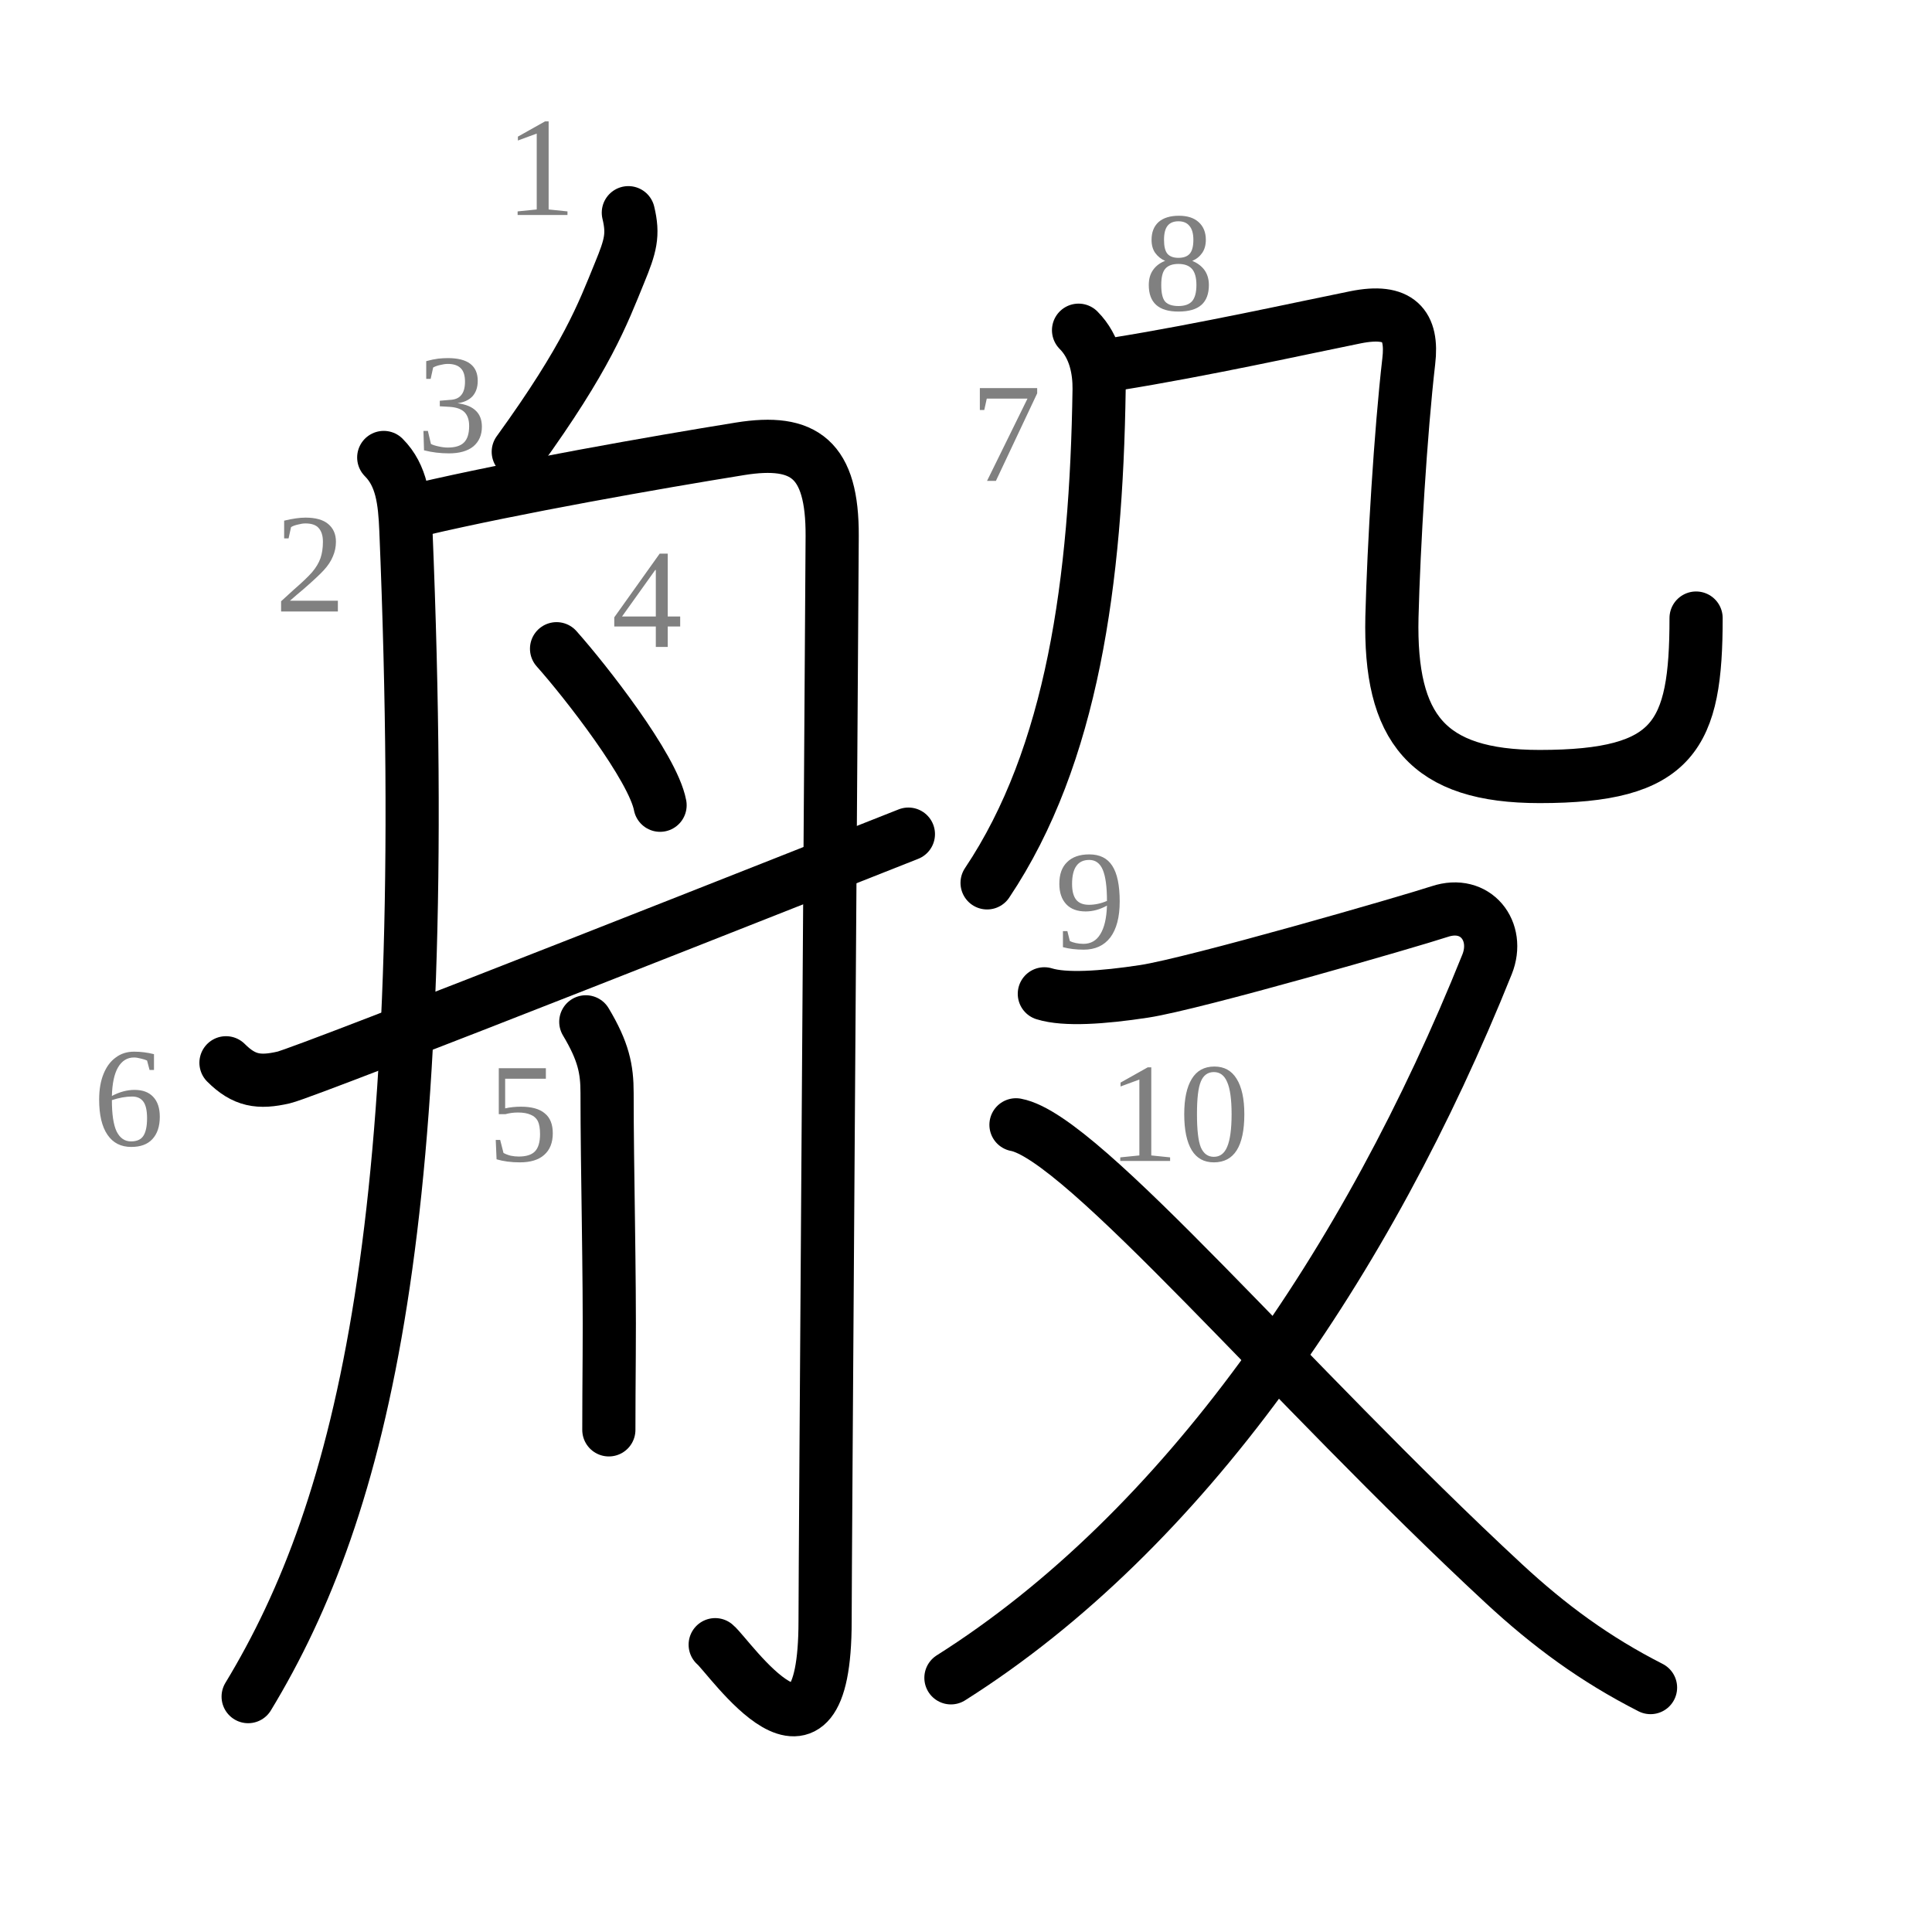
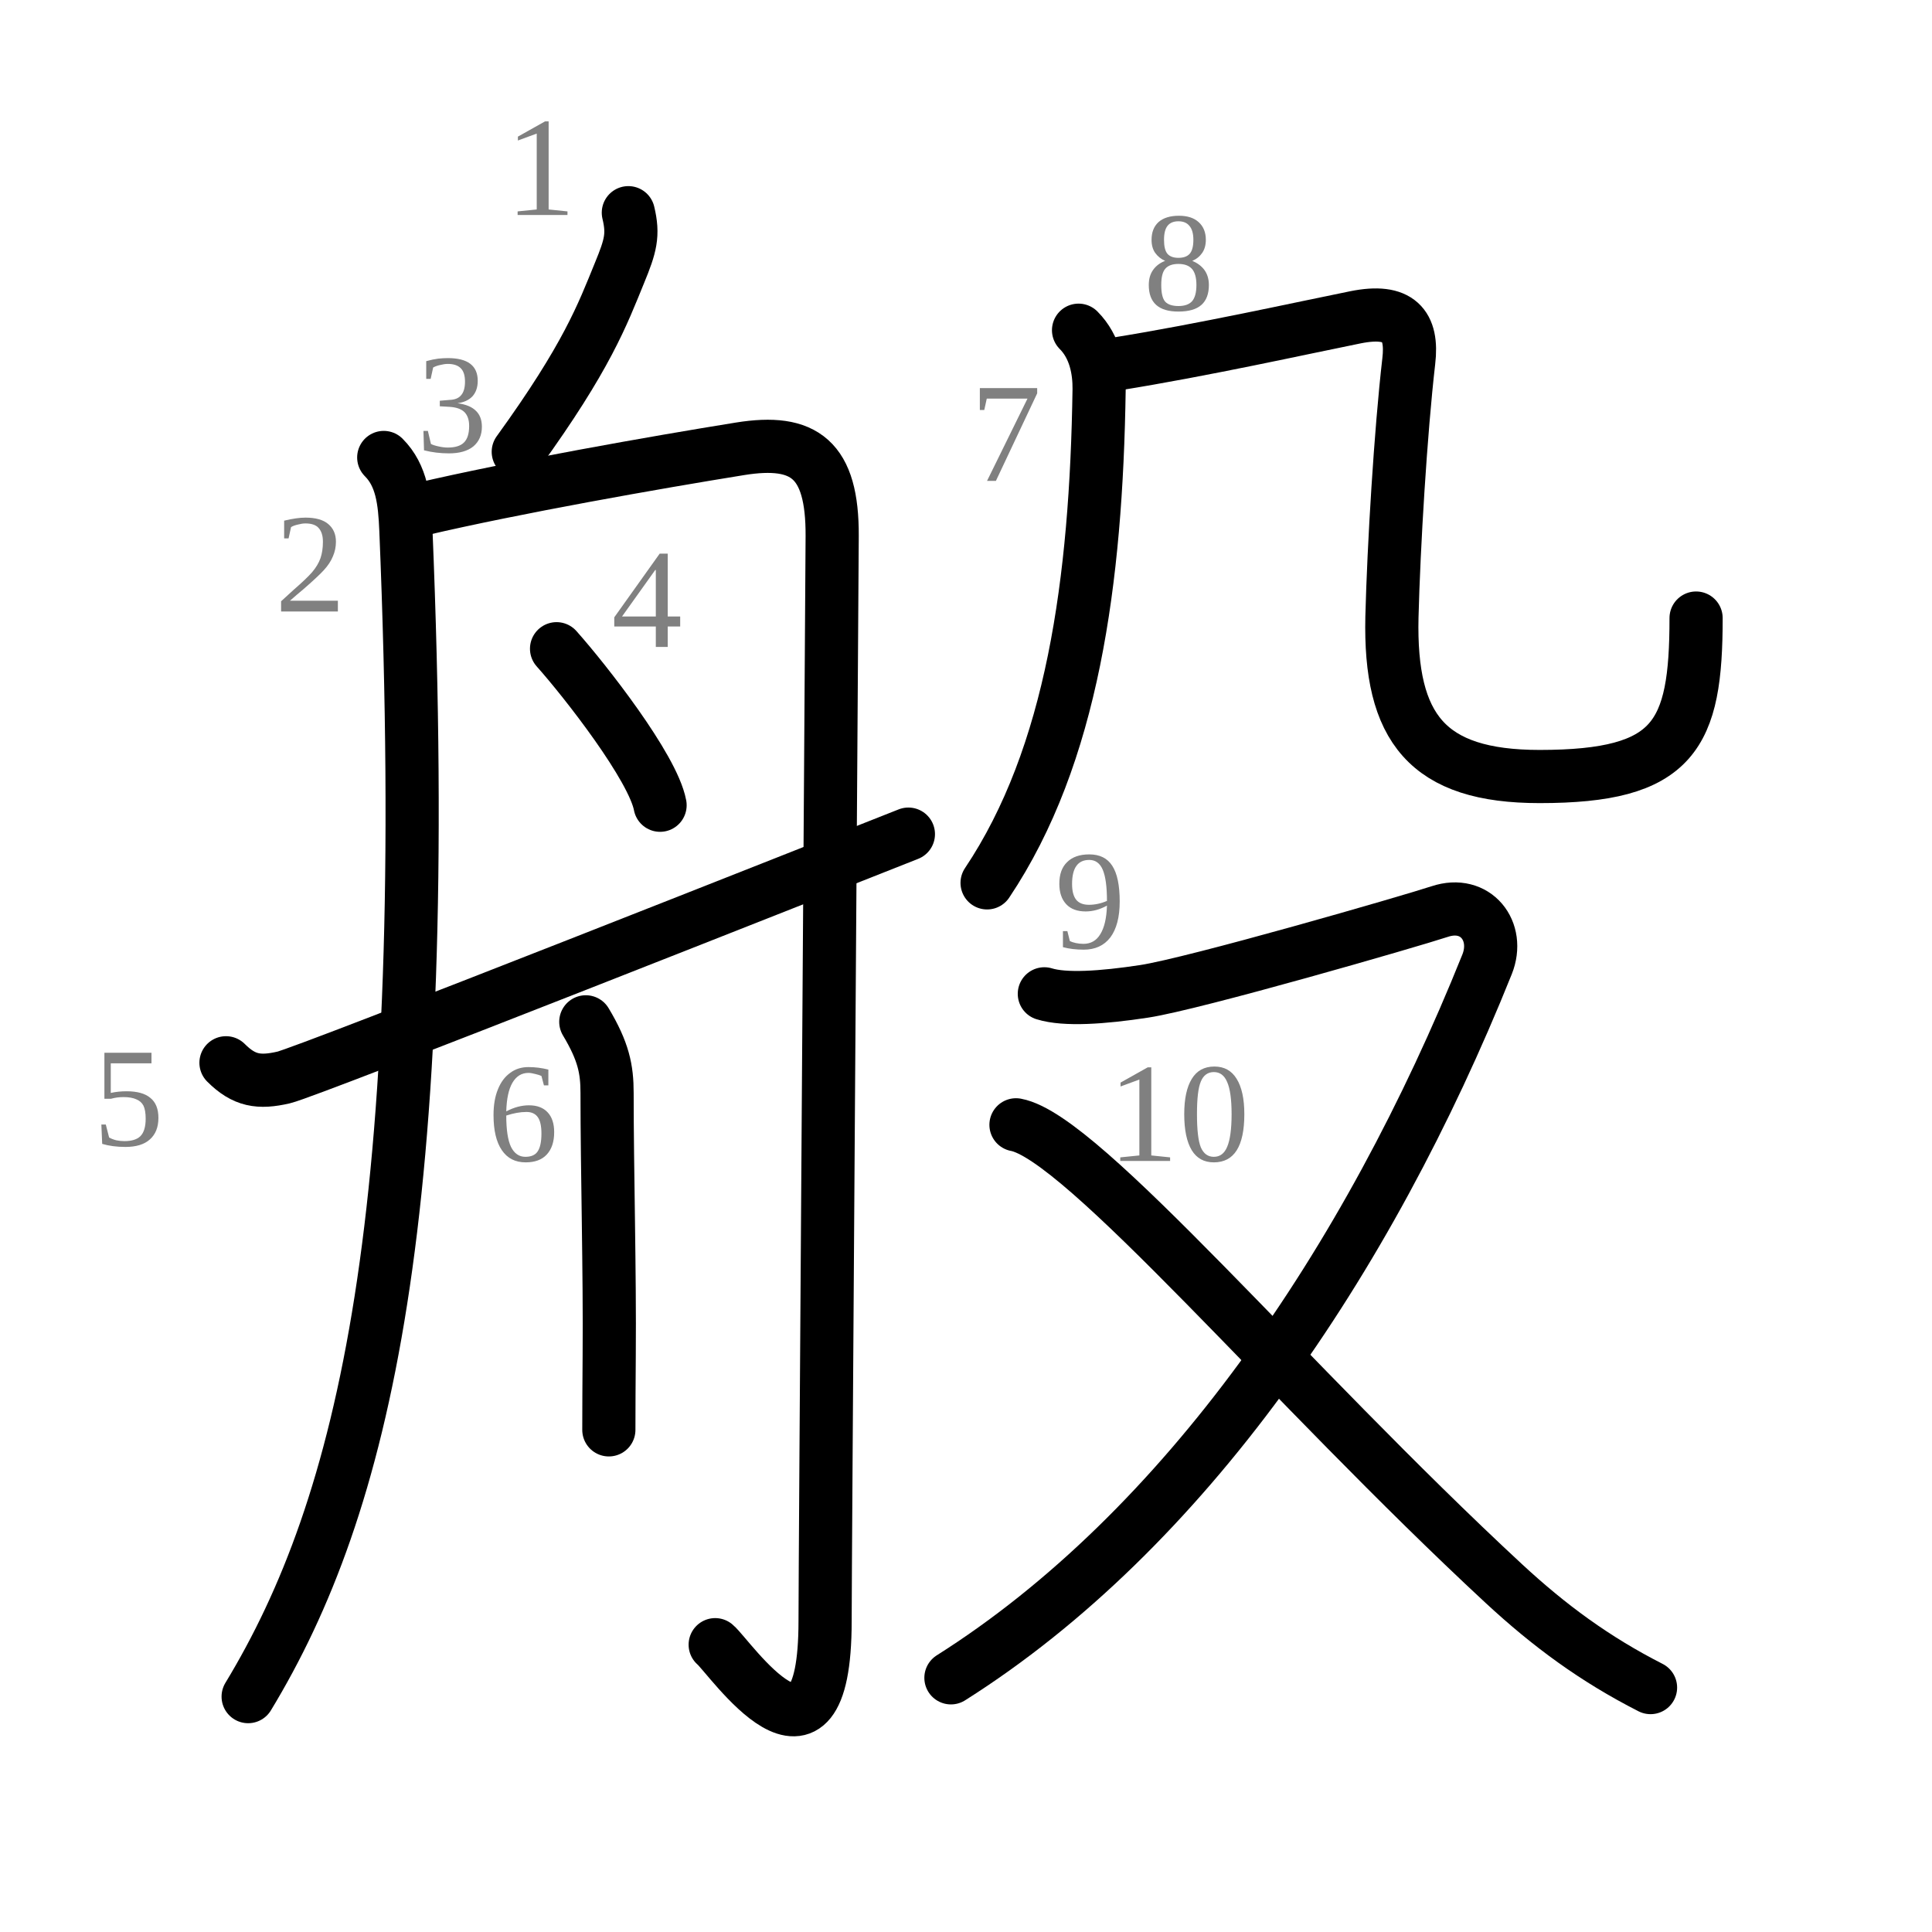
<svg xmlns="http://www.w3.org/2000/svg" xmlns:ns1="http://kanjivg.tagaini.net" width="109" height="109" viewBox="0 0 109 109">
  <g id="kvg:StrokePaths_0822c" style="fill:none;stroke:#000000;stroke-width:3;stroke-linecap:round;stroke-linejoin:round;">
    <g id="kvg:0822c" ns1:element="般">
      <g id="kvg:0822c-g1" ns1:element="舟" ns1:position="left" ns1:radical="general">
        <path id="kvg:0822c-s1" ns1:type="㇒" d="M35.45,12c0.3,1.25,0.13,1.87-0.5,3.4c-0.96,2.35-1.83,4.73-5.71,10.09" />
        <path id="kvg:0822c-s2" ns1:type="㇒" d="M21.65,25.81c1.02,1.02,1.18,2.43,1.25,4.1C24.5,68.75,20.5,85,14,95.72" />
        <path id="kvg:0822c-s3" ns1:type="㇆a" d="M23.75,28.73c5.25-1.23,13.23-2.64,18.01-3.41c3.62-0.58,5.21,0.58,5.19,4.92c-0.05,8.81-0.4,58.1-0.4,61.21c0,10.04-5.4,2-6.2,1.34" />
        <path id="kvg:0822c-s4" ns1:type="㇔" d="M31.4,36.6c1.63,1.83,5.44,6.7,5.84,8.83" />
-         <path id="kvg:0822c-s5" ns1:type="㇑" d="M33.05,57.65c1,1.67,1.2,2.67,1.2,4.01c0,4.42,0.16,10.09,0.12,14.83c-0.01,1.51-0.02,2.92-0.02,4.18" />
-         <path id="kvg:0822c-s6" ns1:type="㇀/㇐" d="M12.75,59.96c1.02,1.02,1.86,1.15,3.25,0.83c1.39-0.32,31-12.05,35.25-13.73" />
+         <path id="kvg:0822c-s5" ns1:type="㇀/㇐" d="M12.75,59.96c1.02,1.02,1.86,1.15,3.25,0.83c1.39-0.32,31-12.05,35.25-13.73" />
+         <path id="kvg:0822c-s6" ns1:type="㇑" d="M33.05,57.65c1,1.67,1.2,2.67,1.2,4.01c0,4.42,0.16,10.09,0.12,14.83c-0.01,1.51-0.02,2.92-0.02,4.18" />
      </g>
      <g id="kvg:0822c-g2" ns1:element="殳" ns1:position="right">
        <g id="kvg:0822c-g3" ns1:element="几" ns1:position="top">
          <g id="kvg:0822c-g4" ns1:element="丿">
            <path id="kvg:0822c-s7" ns1:type="㇒" d="M60.85,18.63c0.95,0.95,1.17,2.28,1.16,3.33c-0.16,10.83-1.51,20.67-6.32,27.85" />
          </g>
          <path id="kvg:0822c-s8" ns1:type="㇈b" d="M62.94,20.54c4.94-0.79,10.56-2.04,13.54-2.64c2.45-0.49,3.24,0.45,3,2.48c-0.46,3.98-0.85,10.46-0.95,14.44c-0.14,6.26,1.99,8.99,8.33,8.99c7.63,0,8.83-2.31,8.83-8.94" />
        </g>
        <g id="kvg:0822c-g5" ns1:element="又" ns1:position="bottom">
          <path id="kvg:0822c-s9" ns1:type="㇇" d="M58.92,56.07c1.16,0.36,3.27,0.22,5.63-0.14c2.83-0.43,15.07-3.97,16.67-4.5c2.04-0.68,3.42,1.11,2.68,2.97c-6.76,16.85-17.13,31.97-30.25,40.26" />
          <path id="kvg:0822c-s10" ns1:type="㇏" d="M57.32,63.46c3.76,0.69,15.43,14.67,27.51,25.87c2.59,2.4,5.15,4.28,8.29,5.88" />
        </g>
      </g>
    </g>
  </g>
  <g id="kvg:StrokeNumbers_0822c" style="font-size:8;fill:#808080">
    <text transform="matrix(1 0 0 1 28.50 12.13)">1</text>
    <text transform="matrix(1 0 0 1 15.50 34.50)">2</text>
    <text transform="matrix(1 0 0 1 23.50 25.50)">3</text>
    <text transform="matrix(1 0 0 1 34.50 36.50)">4</text>
-     <text transform="matrix(1 0 0 1 27.50 65.50)">5</text>
-     <text transform="matrix(1 0 0 1 5.25 64.63)">6</text>
+     <text transform="matrix(1 0 0 1 5.25 64.63)">5</text>
+     <text transform="matrix(1 0 0 1 27.50 65.50)">6</text>
    <text transform="matrix(1 0 0 1 54.75 27.13)">7</text>
    <text transform="matrix(1 0 0 1 64.50 17.50)">8</text>
    <text transform="matrix(1 0 0 1 59.50 53.50)">9</text>
    <text transform="matrix(1 0 0 1 62.50 65.50)">10</text>
  </g>
</svg>
